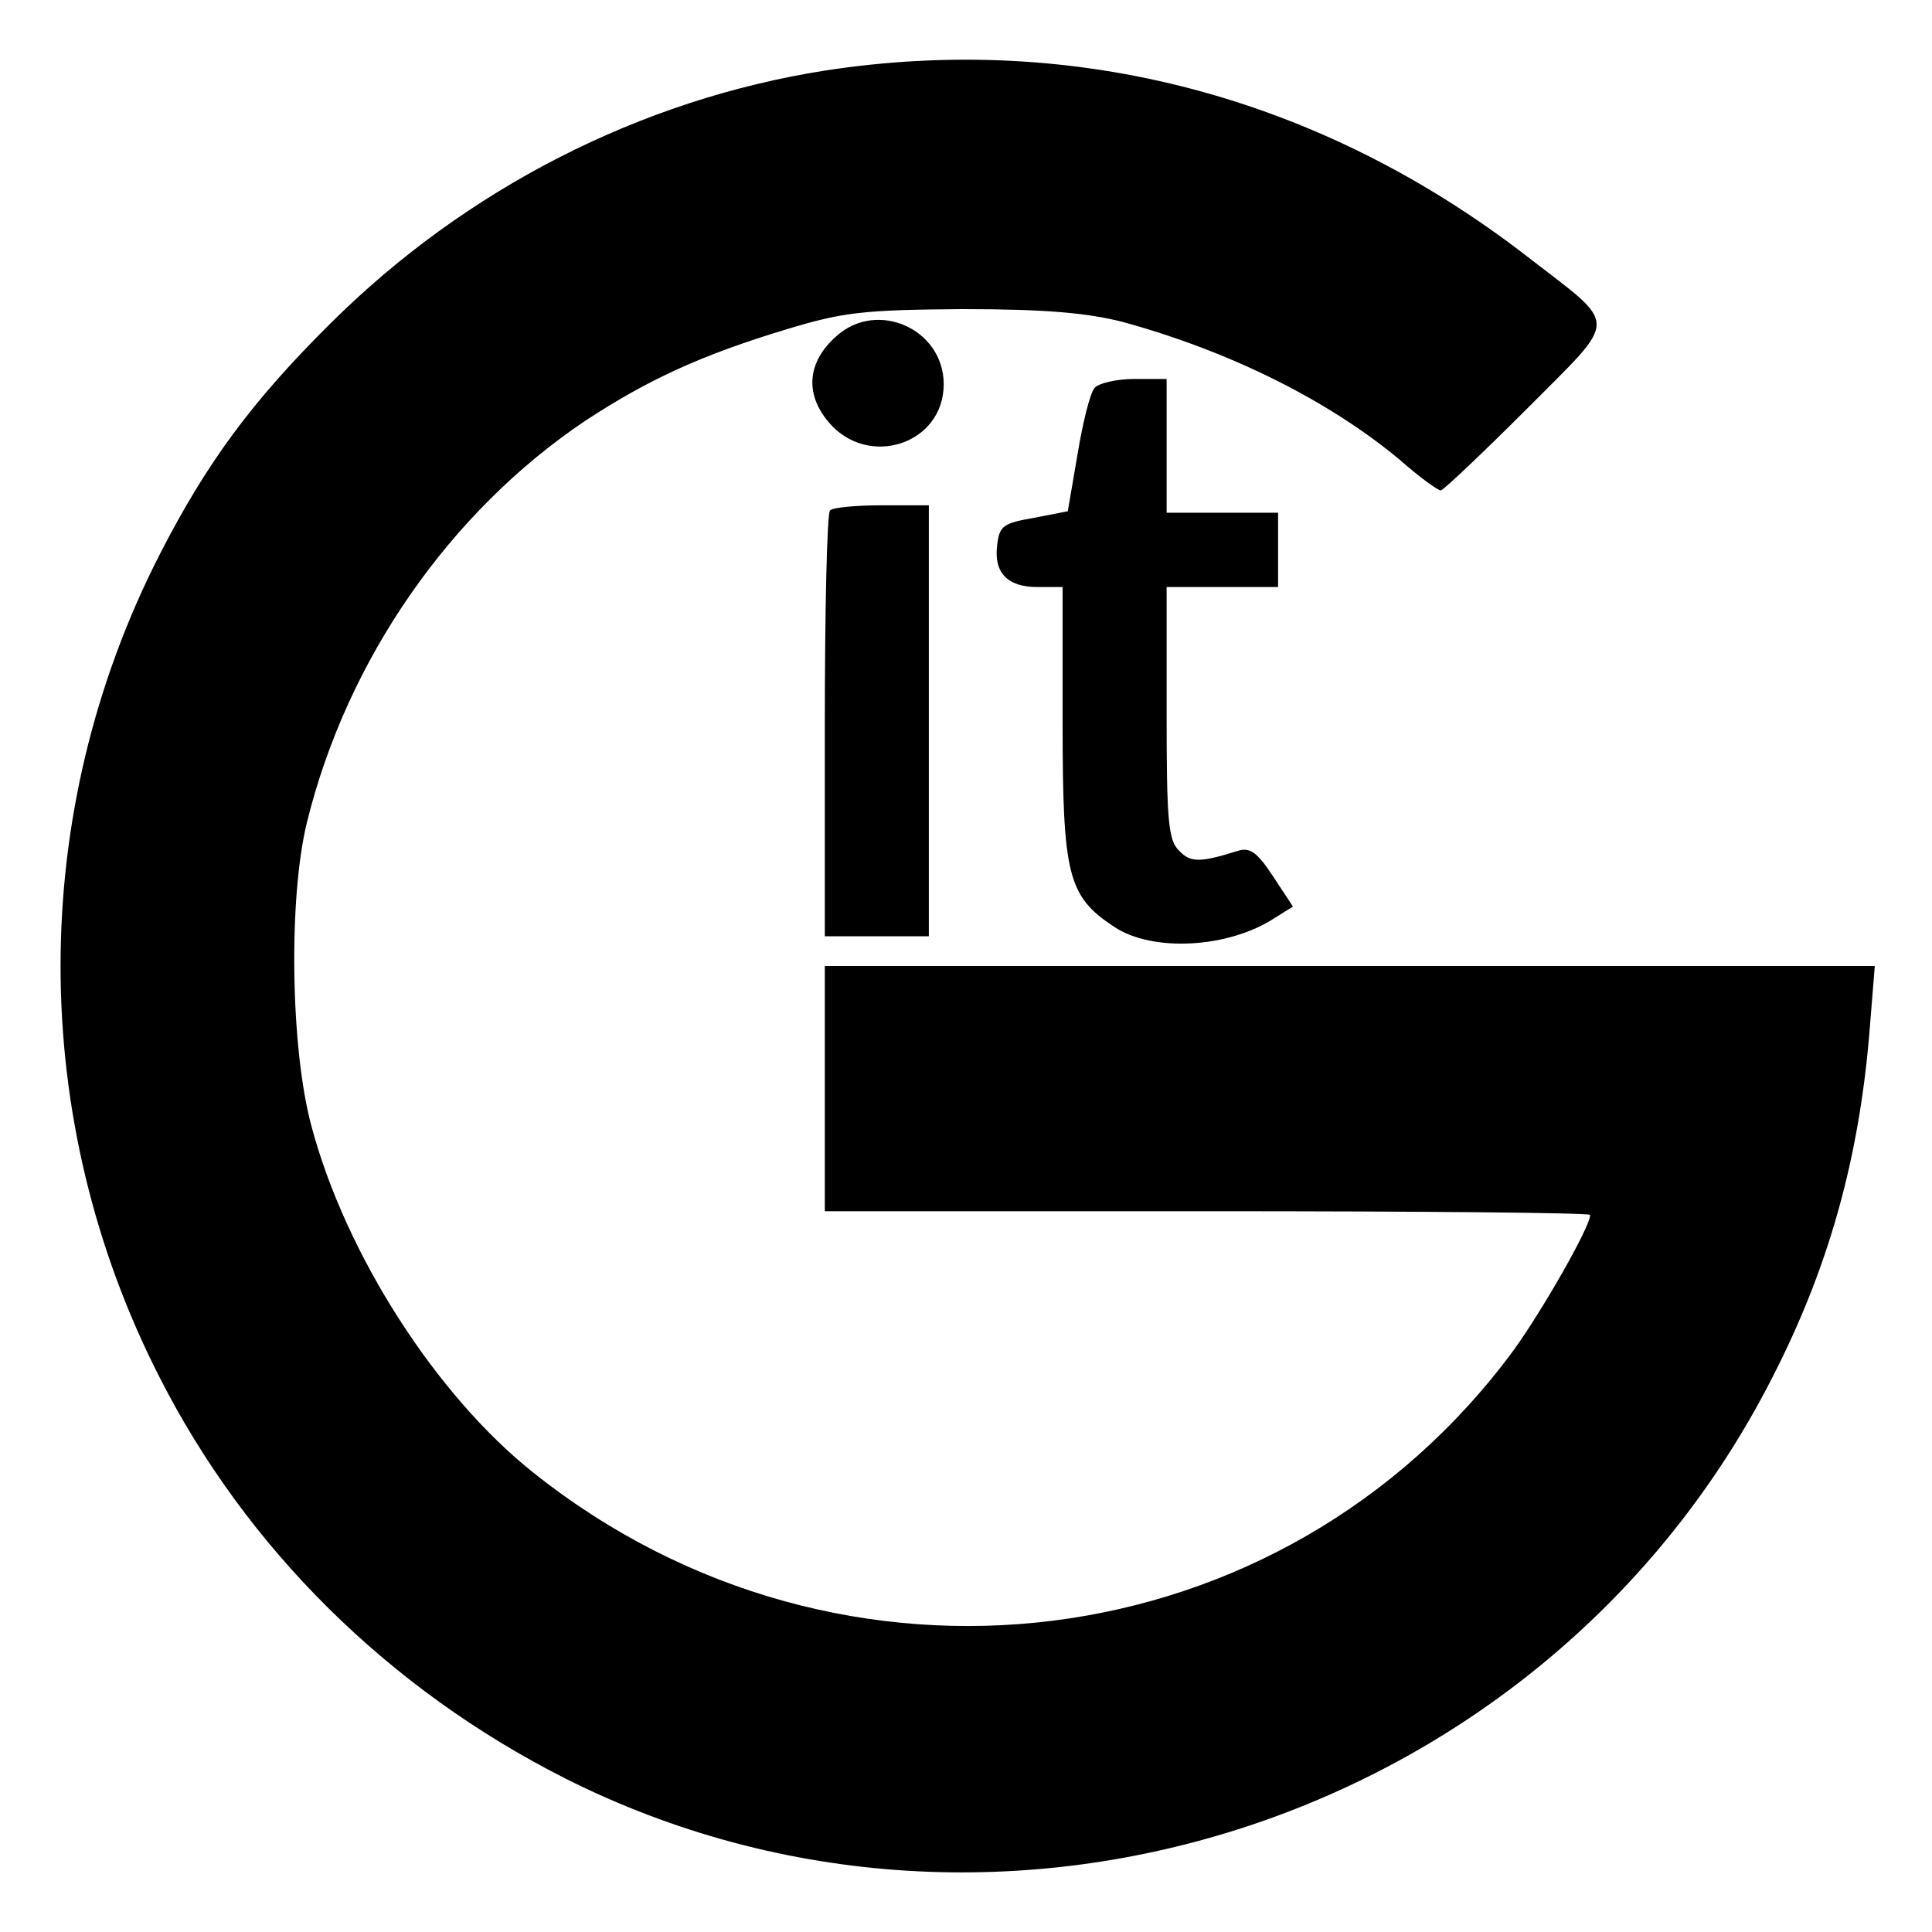
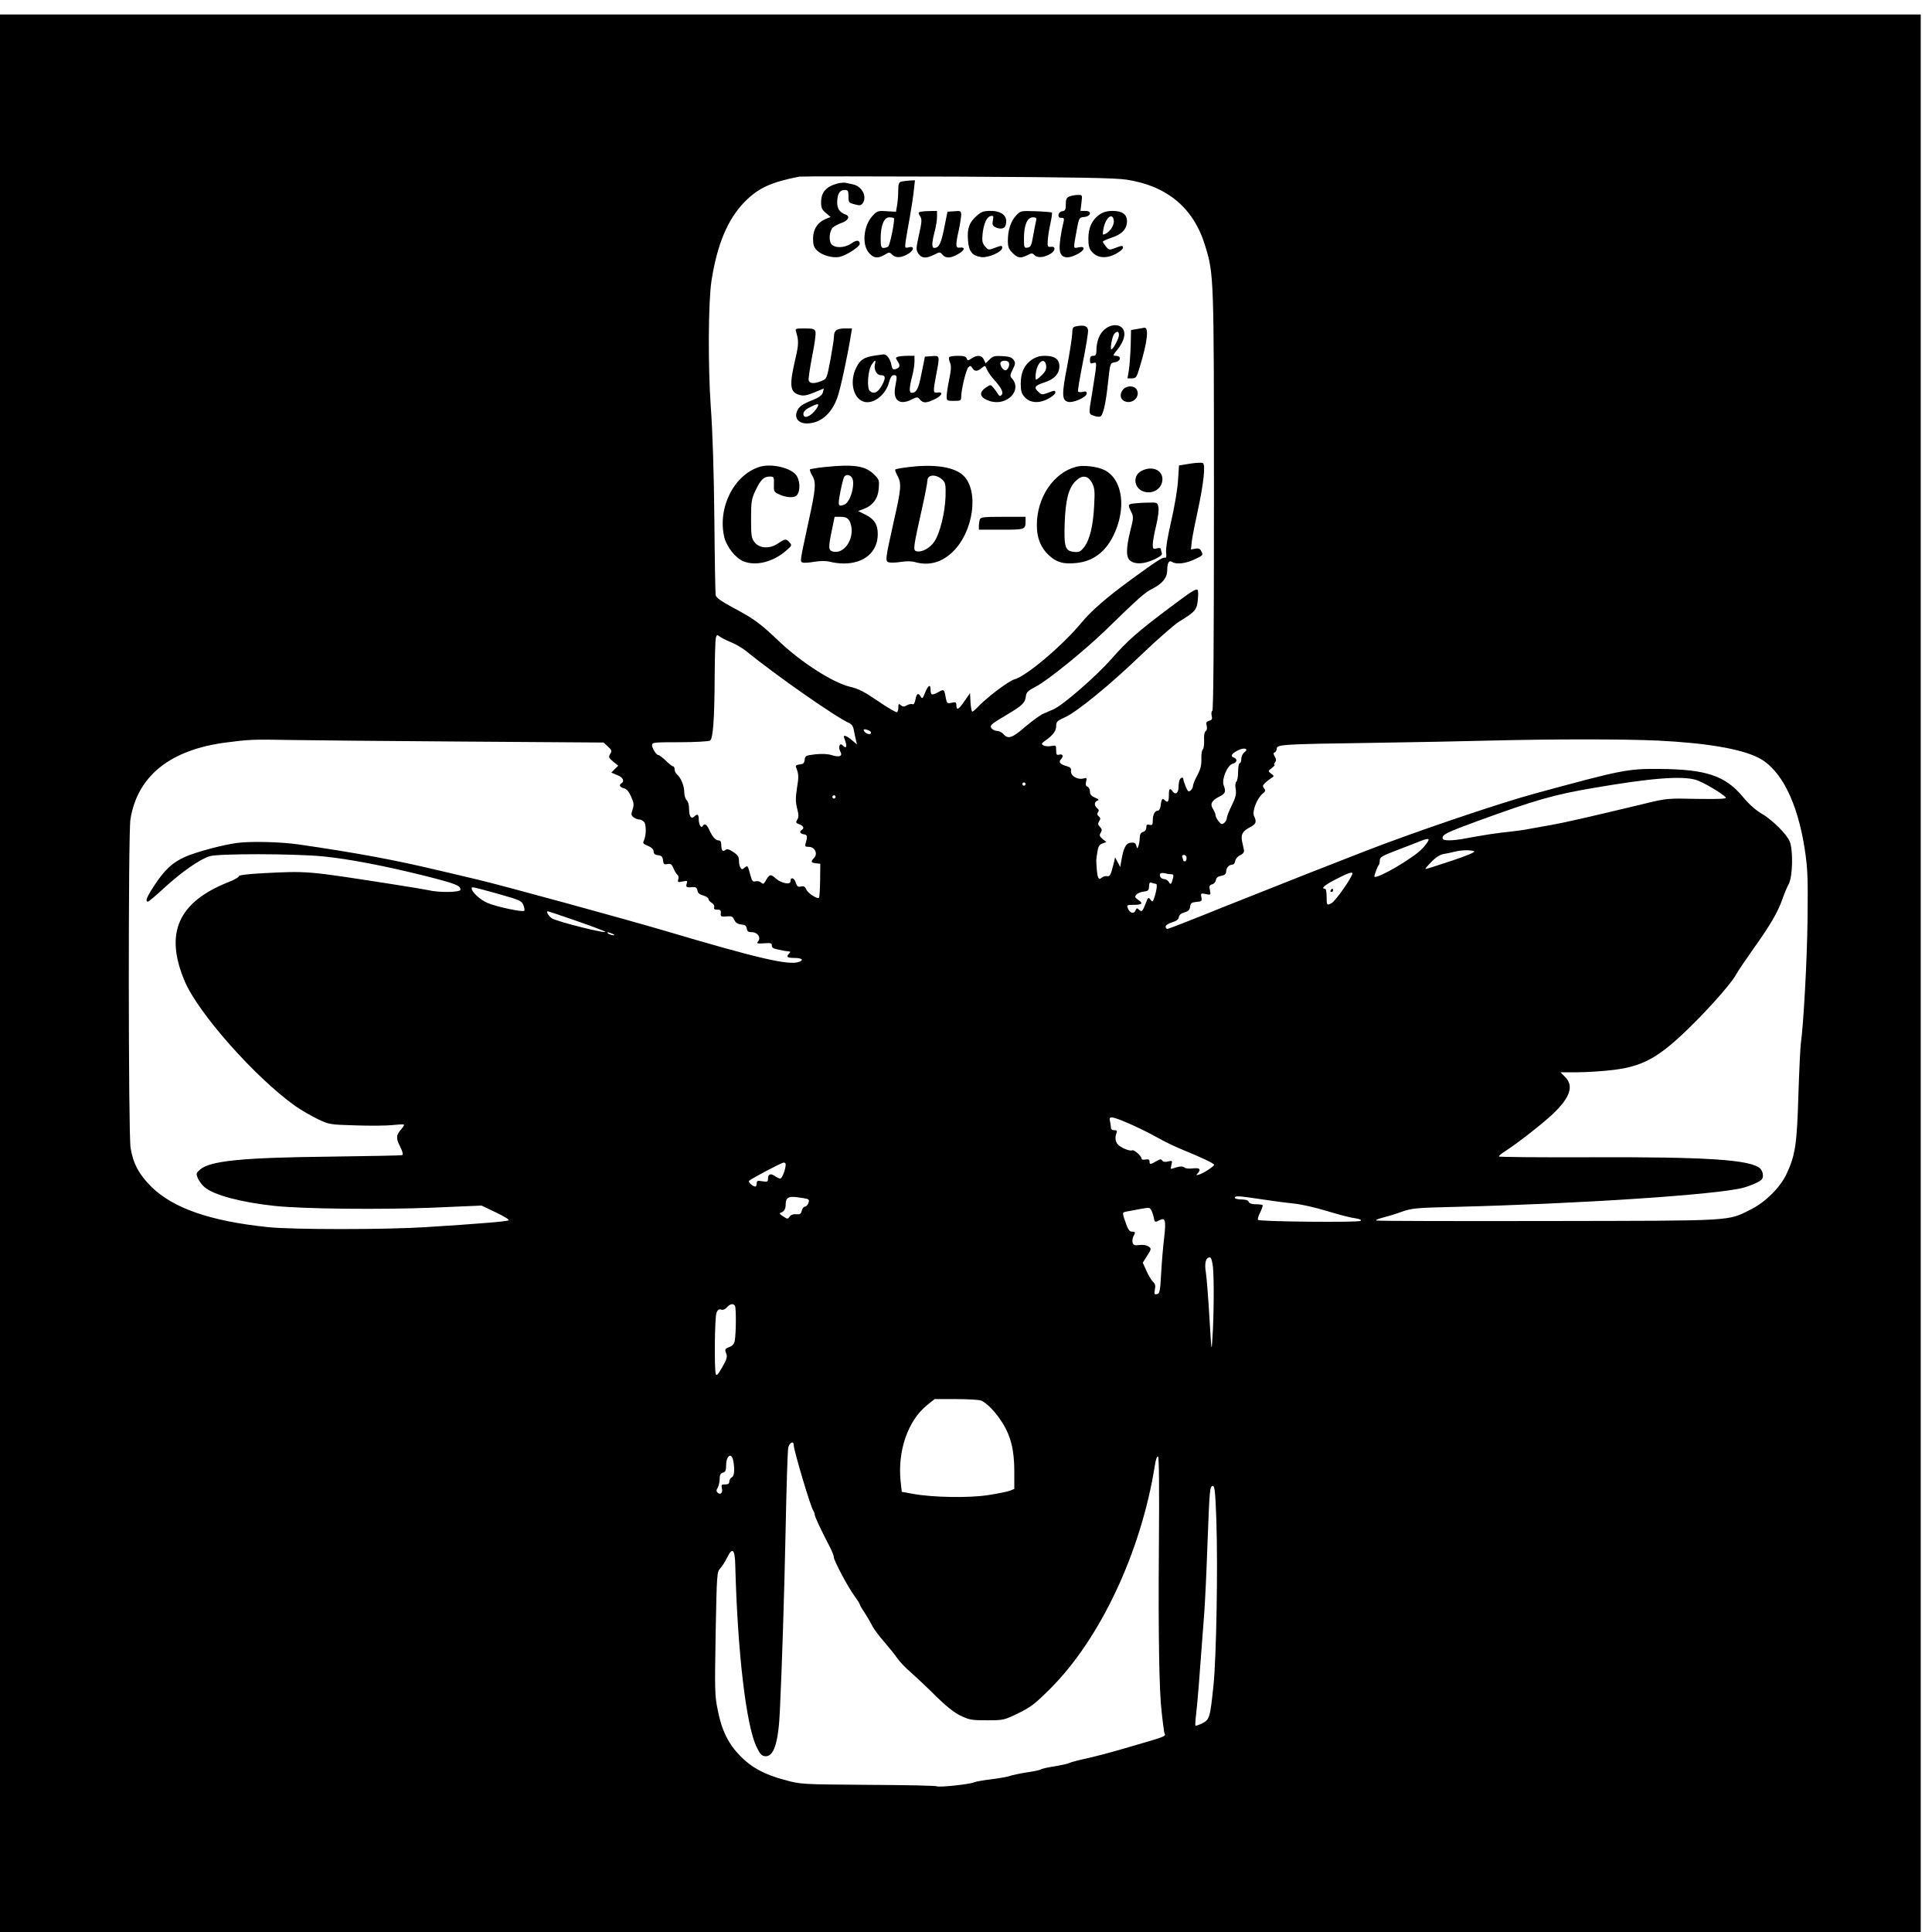
- <svg xmlns="http://www.w3.org/2000/svg" version="1" width="346.667" height="346.667" viewBox="0 0 260 260">
-   <path d="M111 9.5c-24.8 3.9-48.3 15.9-66.5 34-10.6 10.5-16.7 18.8-23 31.1-17.8 34.8-17.8 76 0 110.8 11.7 23 30.8 41.9 54.5 53.9 58.9 29.7 132.3 5.4 162.5-53.9 7.6-14.8 11.7-29.5 13.1-46.7l.7-8.7H111v33h51.5c28.3 0 51.5.2 51.5.5 0 1.6-6.4 12.8-10.3 18.2-31 42.1-90.5 49.5-131.9 16.5-13.1-10.4-25.3-29.4-29.9-46.7-2.8-10.4-3.1-30.6-.6-40.8 5.4-22 19.3-41.9 37.5-54.1 8.4-5.5 15.5-8.8 27.1-12.3 7.6-2.3 10.3-2.6 23.6-2.7 11.2 0 16.7.5 21.5 1.7 14.3 3.9 27.7 10.5 37.4 18.6 2.6 2.3 5.1 4.1 5.5 4.1.3 0 5.5-4.9 11.5-10.9 12.6-12.7 12.6-10.9.1-20.6C177.7 13 144.7 4.3 111 9.5z" />
-   <path d="M112.6 45.2c-4 3.5-4.3 7.8-1.1 11.6 5.3 6.3 15.5 3 15.5-5.1 0-7.4-8.9-11.4-14.4-6.5zM147.3 52.2c-.6.7-1.6 4.7-2.3 9l-1.3 7.6-4.6.9c-4.1.7-4.6 1.1-4.9 3.6-.5 3.8 1.4 5.7 5.4 5.7h3.4v18.2c0 20.6.7 23.4 6.9 27.5 5.2 3.5 15.5 2.9 21.7-1.2l2.4-1.5-2.7-4.1c-2.1-3.2-3.1-3.9-4.7-3.4-5.1 1.6-6.4 1.6-7.9 0-1.5-1.4-1.7-4.1-1.7-18.6V79h15V69h-15V51h-4.4c-2.4 0-4.8.6-5.3 1.2zM111.7 68.7c-.4.3-.7 13.4-.7 29V126h14V68h-6.3c-3.5 0-6.7.3-7 .7z" />
+ <svg xmlns="http://www.w3.org/2000/svg" version="1" width="1600" height="1600" viewBox="0 0 1200 1200">
+   <path d="M0 604.5V1200h1193V9H0v595.5zm699.8-492.9c25.2 3.9 41.6 17.6 48.7 40.9 5.5 17.9 5.5 18.4 5.5 158.8 0 85.6-.3 129.8-1 130.2-.6.3-.7 1.7-.4 3.1.5 2 .2 2.6-1.6 3.1-1.7.5-2 1.1-1.5 3.1.4 1.5.1 2.8-.6 3.3-.8.5-1.2 2.6-1 5.7.1 2.8-.3 5.3-.8 5.7-.6.3-1 2.9-.9 5.8.1 3.9-.5 6.5-2.5 10.2-1.5 2.7-2.7 5.7-2.7 6.6 0 .9-.7 2.2-1.5 2.9-1.3 1-1.7.7-3-2.3-.8-2-1.5-4.1-1.5-4.7 0-1.6-1.7-1.2-2.4.6-.3.9-.6 2.9-.6 4.4 0 3.5-1.9 4.9-3.5 2.7-1.9-2.6-2.5-2-2.5 2.3 0 4.1-.7 4.9-2.8 2.8-1.3-1.3-1.9-.2-2.4 4.2-.2 1.4-.9 2.5-1.6 2.5-1.9 0-3.2 2.5-3.2 6.2 0 2.6-.3 3-2 2.6-1.6-.4-2 0-2 1.7 0 1.3-.8 2.4-2 2.7-1.4.4-2 1.4-2.1 3.7 0 1.7-.4 4-.8 5-.7 1.9-.8 1.9-1.3-.1-.5-1.7-1.2-2.1-3.4-1.9-3.1.3-4.6 3.2-5.9 11.1l-.7 4-1.6-3-1.6-3-.8 3.5c-1.9 7.7-2.4 8.5-4.2 8.2-.9-.2-2.4.2-3.2.9-2.4 2-3 .1-3.5-10.6 0-.6.3-2.9.7-5.3.5-3.4 1.2-4.6 3.1-5.3l2.5-.9-2.4-1.9c-1.9-1.7-2.1-2.3-1.1-3.9.9-1.6.8-2.2-.5-3.6-1.3-1.3-1.4-2-.5-3.5 1-1.5.9-2.2-.3-3.1-1-.9-1.1-1.6-.4-2.5.7-.9.6-1.6-.5-2.5-2-1.6-1.9-3.9.1-4.7 1.2-.4.9-.9-1.5-1.9-2.3-1-3.1-2-3.1-3.7 0-1.4-.7-2.7-1.5-3.1-1.1-.4-1.4-1.3-.9-3.1.6-2.4.4-2.5-2-1.9-3.5.8-7.8-1.9-7.4-4.8.2-1.7-.4-2.3-2.9-3-3.7-1-5-2.5-3.4-4.1 1.8-1.8 1.3-3.6-.9-3-1.7.5-2 0-2-2.7 0-3.1-.1-3.2-3.2-2.6-1.8.3-4 .1-4.8-.5-1.3-.8-1.1-1.2 1-2.7 4.9-3.4 7-6.1 7-9.2 0-2.7.6-3.3 5.3-5.4 7.5-3.3 28.4-20.4 48.1-39.4 9.3-8.9 19.6-17.9 22.8-20 10.4-6.4 11.1-7.3 11.8-13.6.3-3.2.3-5.9-.2-6.2-1.2-.8-3.9 1-17.1 10.9-19.9 14.9-26.4 20.6-36.4 32-9.6 10.9-30.1 28.7-36 31.3-1.8.8-4.8 2-6.5 2.8-1.8.8-6.7 4.4-11 8-8 7-10.7 7.9-13.5 4.6-1-1.1-2.7-2-3.9-2-1.2 0-2.7-.7-3.4-1.5-1.6-1.9-.7-2.6 10.1-9 8.9-5.3 10.6-7 11.1-11 .2-2.5 1.3-3.5 6.3-6.1 7.5-4 29.5-21.8 42.9-34.7 21.7-21.1 24.7-23.7 29.5-26.1 6.2-3.2 9.1-6.8 9.1-11.5 0-4.6 1.1-6.3 3-5.1 2.6 1.7 8.3 1.1 13.8-1.5 5.6-2.6 5.7-2.7 4.2-5.4-.7-1.3-1.7-1.7-3.6-1.3l-2.7.5.6-5.4c.4-3 2.1-11.7 3.8-19.4 3.5-16.3 4.8-27.9 3-28.9-.7-.4-4.3-.2-8 .4l-6.8 1.1-.6 9.2c-.3 5.2-2.1 16.1-4.2 25.2-2.3 9.9-3.5 17.4-3.2 19.7.3 2.5.1 3.5-.7 3.2-1.3-.5-5.6 2.3-20.8 13.4-15.9 11.6-25.1 19.7-31.2 27.1C659.9 401 637.5 420 630 422c-3.7 1-18.2 12.1-23.4 17.9-1.1 1.1-2.3 2.1-2.7 2.1-.4 0-.9-2.6-1.1-5.8l-.3-5.7-3.6 5.2c-3.5 5.2-4.9 5.8-4.9 2.1 0-1.6-.5-1.9-2.9-1.3-2.8.6-3 .4-3.7-3.2-.9-5.4-1.1-5.4-4.8-3.3-3.8 2.1-4.6 1.8-4.6-1.7 0-3.6-1.5-2.7-3.4 1.9-1.4 3.7-1.8 4-2.7 2.5-1.5-2.6-2.6-2.1-3.3 1.8-.4 2.1-1.1 3.3-1.7 2.9-.6-.3-2.2-.1-3.5.6-1.9 1.1-2.6 1.1-3.9 0-1.3-1.1-1.5-.9-1.5 1.3 0 1.4-.4 2.8-.8 3.1-.5.3-5.8-2.8-11.8-6.9-8.5-5.8-12.3-7.8-17.3-8.9-10.4-2.4-29.9-14.8-43.5-27.6-12.6-12-16.1-14.6-29.9-21.9-6.8-3.7-9.8-5.9-10.2-7.4-.2-1.2-.6-22.7-.8-47.7-.3-28.9-1.1-54.1-2.2-69-1.8-25.4-1.6-65.2.4-78.5 3.5-22.7 10.1-38.4 20.6-49.1 8.4-8.6 16.5-12.3 34-15.7 1.1-.2 45.2-.2 98 0 76.2.4 97.9.8 105.3 1.9zm-246 287.2c2.8 1.1 6.9 3.5 9 5.1 19.3 15.7 56 41.3 64.6 45.2 1.6.7 2.6 2.2 2.9 4.3.3 1.7.9 4.4 1.3 6.1l.7 2.9-3.2-2.7c-3.4-2.9-5.6-3.5-4.8-1.5 2.1 5.6 1.7 7.4-1.1 4.6-1.7-1.7-2.7 1.5-1.2 4.1 1.5 2.8-.7 3.7-5.5 2.1-2.2-.7-5.9-.9-9.9-.5-6.1.7-6.5.9-6.8 3.4-.2 2-.9 2.7-3.1 2.9-2.2.3-2.7.7-2.2 2 1.6 3.9 1.7 5.7.5 12.8-.9 6-.9 8.5.1 12.5s1.1 5.4.1 7c-1.1 1.7-.9 2.1 1.3 2.9 2.6 1 3.2 2.4 1.5 3.5-1.7 1.1-1.1 2.3 1.3 2.7 2.2.3 2.4 1.3 1.1 5.5-.5 2-.3 2.3 2 2.3 3.7 0 5.7 4.2 3.3 6.8-2.3 2.5-2.1 3 1.1 3.4l2.7.3-.1 10.3c-.1 5.6-.4 10.5-.7 10.8-1 1-6.8-2.7-7.9-5.1-.8-1.9-1.6-2.3-3.3-1.9-1.8.5-2.5 0-3.3-2.6-1.1-3-3.2-3.4-3.2-.6 0 2.4-5.8 1.2-9.2-1.8-3.4-3-3.8-2.8-6.8 2.4-.7 1.1-1.1 1.2-2.4.1-.8-.7-2.4-1-3.4-.7-1.6.5-2.1-.1-3.2-4.1-1.6-5.9-1.6-5.9-3.6-4.3-1.3 1.2-1.7 1.1-2.5-.1-.5-.8-.9-2.5-.9-3.9 0-3.1-.7-4-4.3-6.3-2.1-1.3-3.2-1.5-4.1-.8-1.7 1.4-2.6.4-2.6-3.1 0-1.9-.5-2.8-1.6-2.8-2 0-3.9-2.2-6-6.8-1.5-3.3-2.8-4-4-2.1-.9 1.6-2.4-1-2.4-4.4 0-2.9-.9-3.4-2.7-1.6-1.9 1.9-3.3 0-3.3-4.5 0-2.7-.6-4.8-1.5-5.6-.8-.7-1.5-2.9-1.5-5 0-3.9-2.1-9-4.5-11-.8-.7-1.5-2.1-1.5-3.1 0-1.1-.4-1.9-.9-1.9s-2.6-1.6-4.5-3.5c-2-1.9-4.1-3.5-4.6-3.5-1.3 0-4-4.1-4-6.2 0-1.7 1.4-1.8 17.3-1.8 9.4 0 17.9-.5 18.7-1 1.9-1.2 2.8-13.2 2.9-41 .1-11.3.4-21.5.7-22.8.6-2 .9-2.1 2.3-.9.9.7 4 2.3 6.9 3.5zm85.6 54.8c.9.3 1.6 1 1.6 1.5 0 1.4-2.6 1-4-.6-1.3-1.6-.3-2 2.4-.9zm-252.2 7l87.7.6 2.7 2.5c2.4 2.2 2.6 2.8 1.4 4.6-1.1 1.9-1 2.4 1.8 4.7l3.2 2.6-2.2 2.1-2.1 2.2 3.7 1.5c3.5 1.4 4.7 3.8 2.6 5.1-1.7 1.1-1.1 2.4 1.5 3.1 1.7.4 3.1 2 4.5 5.2 1.7 3.9 1.9 5.1.9 8-1 3.1-.9 3.7.7 4.9 1 .7 2.5 1.3 3.5 1.3.9 0 2.2.7 3 1.6 1.4 1.7 1.3 8.7-.2 11.5-.8 1.6-.4 2.1 2.6 3.3 2.3 1 3.5 2.2 3.5 3.5 0 1.4.8 2.1 2.8 2.3 2.1.2 2.8.9 3 3.2.3 2.4.7 2.7 2.8 2.3 2-.4 2.7.1 3.8 2.8.8 1.8 1.8 3.5 2.4 3.9.6.3.8 1.6.5 2.7-.5 1.9-.3 2.1 2.7 1.4 2.9-.6 3.1-.5 2.5 1.4-.7 2.2-.1 2.5 4.2 2.1 1.5-.1 2.2.5 2.5 2.1.2 1.6 1.3 2.5 3.6 3.1 1.7.5 3.2 1.4 3.2 2.1 0 .7.9 1.8 2.1 2.5 1.2.8 1.8 1.9 1.5 2.8-.4 1 .2 1.4 1.9 1.4 2 0 2.4.5 2.2 2.2-.2 2.1.2 2.3 3.5 2 3.2-.3 3.9 0 4.9 2.2.8 1.7 2.1 2.6 4.3 2.8 2.3.2 3.2.8 3.4 2.5.3 1.8 1 2.3 3.2 2.3 3.6 0 5.8 3.3 3.9 5.7-1.2 1.3-.7 1.5 3.6 1.2 4.2-.3 5-.1 4.9 1.3-.1 1.3.9 2 3.5 2.5 2 .4 3.9.8 4.4.9.4.1 1.5.2 2.4.3 1.3.1 1.4.4.5 1.3-2.1 2.1-1.3 2.8 3.3 2.8 4.5 0 6 1.2 2.9 2.4-6.3 2.4-24.8-1.9-83.9-19.4-24.4-7.2-101-28.2-116-31.7-8.2-2-19.5-4.6-25-5.9-25.9-6.2-50.7-10.8-86-15.9-11-1.6-30-2.1-38.5-.9-8.9 1.2-25.6 5.7-32 8.6-7.9 3.5-12.7 8-19.1 17.7-4.7 7.1-5.9 10.1-4 10.1.5 0 5.1-3.9 10.2-8.6 10.7-9.8 22.1-17.8 28.2-19.6 5.5-1.7 52.4-1.6 70.2.1 16.1 1.6 38.1 5.8 63.4 12.1 19.3 4.9 22.1 6 22.1 8.6 0 1.7-13 1.9-19.5.4-2.2-.5-13-2.3-24-4-52.1-8.1-51.5-8.1-79.7-6.6-9.4.5-14.7 1.2-14.5 1.9.1.5-2.7 2.2-6.4 3.6-31.3 12.4-39.8 31.7-27.2 61.5 8.4 19.9 43.8 59.8 68.6 77.5 3.4 2.4 9.6 6 13.7 8 7.5 3.6 7.5 3.6 24 4.1 9.1.3 19.4.2 22.9-.2 3.6-.4 6.7-.5 7-.3.2.3-.5 1.5-1.6 2.8-3.3 3.7-3.5 5.6-.8 10.8 1.7 3.5 2.1 5.1 1.2 5.4-.6.2-20.8.6-44.7.9-54.8.6-74.3 2.6-80.7 8-2.5 2.2-2.6 2.5-1.4 5.5.8 1.7 2.6 4.2 4.2 5.5 5.8 4.9 22.7 9.4 43.4 11.6 17.3 1.9 66.2 2.4 98.3 1.1l30.3-1.3 9 4.3c5.4 2.6 8.5 4.5 7.7 4.9-1.3.7-18.1 2.1-51.3 4.2-24.9 1.6-82.6 1.6-98 0-35.7-3.7-59-11.7-72.6-25.2-7.5-7.4-11.3-14.5-12.8-24.1-1.4-8.6-1.5-194.9-.1-203.9 4.3-27.1 24.8-43.5 60-47.9 13.9-1.8 16.6-1.9 38-1.5 11.3.2 60 .7 108.2 1zm742.7-.6c30.1 1.5 51.3 5.1 62.2 10.6 14 7 24.4 27.5 28.9 57.1 1.8 12.2 2 17.3 1.7 43.3-.3 25.7-2.5 65.4-4.2 77.5-.3 2.2-1 16.6-1.5 32-.9 30.5-1.9 37.1-7.5 49-3.9 8.1-13.1 17.3-22 21.7-14.8 7.4-8.9 7-126 7.2-57.7.1-105.7 0-106.5-.3-.8-.3.8-1 3.5-1.7 2.8-.7 8.2-2.3 12-3.7 6.6-2.3 8.7-2.5 33.5-3.1 76.7-1.9 161.7-7.5 178.5-11.8 2.1-.5 5.9-1.9 8.2-3 3.5-1.7 4.3-2.5 4.3-4.8 0-1.5-.8-3.4-1.8-4.3-6-5.4-33.3-7.2-105.9-6.9-31 .1-56.3-.1-56.3-.5 0-.5 1.7-1.9 3.8-3.2 8-5.2 23-16.9 29.5-23 11-10.4 13.4-17.6 7.8-23.2l-2.9-2.9h10.7c5.9 0 16.1-.7 22.6-1.5 19.7-2.5 29.6-8.6 52.7-32.1 11-11.3 21.1-23.1 23.3-27.4.8-1.6 5.6-8.6 10.5-15.6 10.5-14.7 15.3-22.9 18.1-31 1.1-3.2 2.9-7.5 4-9.5 2.4-4.8 2.7-21 .5-26.3-2-4.7-11.2-13.8-17.7-17.4-3.4-2-7.6-5.7-11.4-10.3-11-13.2-22.9-17.1-52-17.3-19.7-.1-22.5.4-77.2 15.3-22.5 6.1-75.4 24.1-105 35.6-9.2 3.6-25.6 10-36.3 14.2-10.7 4.2-34.4 13.6-52.7 20.9-18.2 7.4-33.7 13.4-34.2 13.4-.6 0-1.1-.7-1.1-1.5s1.7-1.9 3.9-2.6c2.8-.8 4.1-1.8 4.3-3.3.2-1.3 1.4-2.3 3.5-2.9 2.4-.7 3.3-1.6 3.5-3.6.3-2.2.9-2.6 3.9-2.9 3.3-.3 3.6-.5 3.1-2.9-.5-2.5-.3-2.6 2.7-2 3.2.7 3.2.6 2.6-2.4-.6-2.5-.3-3.1 1.3-3.6 1.2-.3 2.2-1.5 2.4-2.6.2-1.5 1.2-2.3 3.3-2.7 2.3-.4 3-1.1 3.1-2.9.1-2.3 1.9-4.1 4.1-4.1.6 0 1.3-1 1.5-2.2.2-1.3 1.5-2.9 3.1-3.6 2-1 2.6-1.9 2.3-3.5-.3-1.2-.7-3.5-1.1-5-.9-4.3.3-6.5 4.6-8.7 4.1-2.1 4.6-3.4 2.8-7.2-1.3-2.9 1.9-11 5.3-13.8 1.9-1.5 2-2 1-3.3-1.1-1.3-1-1.9.6-3.4 1-1 2.7-2.3 3.8-3 1.9-1.2 1.9-1.3-.1-2.8-2-1.6-2-1.6.5-3.5 1.4-1.1 2.1-2 1.6-2s-.3-.6.3-1.4c.9-1.1.9-1.9-.1-3.7-1-1.7-1-2.3 0-2.6.6-.3 1.2-1.3 1.2-2.3 0-2.6 3.8-2.8 59.5-3.6 25.9-.4 58.5-1 72.5-1.4 40.8-1 82.9-1 104.9 0zm-257.1 7.4c-1 .7-1.8 2.5-1.8 4 0 1.4-.4 2.6-1 2.6-.5 0-1 2.4-1 5.4 0 3-.5 5.8-1.1 6.1-.6.4-.8 2.2-.4 4.5.5 3.1.1 5.1-2.4 10.2-1.7 3.4-3.1 7-3.1 7.9 0 .9-.7 2.3-1.6 3-1.4 1.1-1.9 1-3.5-1-1.1-1.3-1.9-3-1.9-3.7 0-.8-.7-2.5-1.5-3.8-2.1-3.1-1-5.3 3.6-7.7 4.1-2 4.5-3.1 2.9-7.3-1.3-3.6 2.4-12.4 5.6-13.2 2.7-.7 3.2-2.9.9-3.8-2.5-.9-1.7-2.4 2.3-4.5 4.1-2.1 7.2-1.1 4 1.3zm280.6 17c4.5 1.4 16.4 8.4 18.5 10.9.7.9-3.6 1.1-17.7.9-18.5-.4-18.9-.4-33.2 3.1-33.3 8-49 11.6-57.5 13.1-4.9.9-11.2 2-14 2.5-2.7.6-7.7 1.2-11 1.6-7.5.7-17.8 2.3-27.4 4.1-9.5 1.8-15.1 1.8-15.1 0 0-2.4 2.4-3.5 22.2-10.8 35.7-13 47.3-16.3 71.6-20.4 36.1-6.2 54.8-7.6 63.6-5zM637 487c0 .5-.4 1-1 1-.5 0-1-.5-1-1 0-.6.5-1 1-1 .6 0 1 .4 1 1zm-118 8c0 .5-.4 1-1 1-.5 0-1-.5-1-1 0-.6.5-1 1-1 .6 0 1 .4 1 1zm367.2 28.7c-2.9 4.1-5.9 6.5-13.7 11.6-7.4 4.7-13.6 8-17.1 9.1-2.1.6-2.1.5-1-2.8.7-2 1.5-3.9 1.9-4.2.4-.4.7-1.7.7-3 0-1.9 1.4-2.8 9.8-6 5.3-2 11.7-4.5 14.2-5.5 6.5-2.6 7.5-2.4 5.2.8zm29.4 5c1.1.4-3.6 2.5-14.1 6-8.7 2.9-15.9 5.2-16.1 5-.2-.2 1.5-2.2 3.8-4.5 2.7-2.8 5.3-4.4 7.7-4.8 2-.3 5-1 6.6-1.4 3.8-1 9.8-1.2 12.1-.3zM737 533c0 1.1-.4 2-1 2-.5 0-1-.2-1-.4s-.3-1.1-.6-2c-.4-1.1-.1-1.6 1-1.6.9 0 1.6.8 1.6 2zm-9.6 10c1.5 0 1.7.5 1.1 2.7-.9 3.7-1.5 4.1-2.6 2-.6-.9-1.8-1.7-2.8-1.7-2 0-3.5-2.3-2.3-3.5.4-.3 1.6-.4 2.7-.1 1.1.3 2.8.6 3.9.6zm112.6-.5c0 2.2-10.5 17.2-13 18.5-2.9 1.5-3 1.3-3-4 0-2.8-.4-5-1-5-2.9 0-.1-2.4 6.8-5.9 7.1-3.7 10.2-4.8 10.2-3.6zM718.1 549c.9 0 .2 4.8-1.3 9-.9 2.3-1 2.4-2.3.7-1.2-1.6-1.5-1.4-3 2.7-1.9 4.9-2.4 5.3-4.3 3.4-.9-.9-1.3-.7-1.8.5-.8 2.3-3.1 2.1-4.4-.2-1.5-3-1.4-3.1 3.5-3.1 5 0 5.7-1 2.3-3.2-1.9-1.3-2.1-1.8-1-3.1.8-.9 2.8-1.7 4.5-1.9 2.4-.2 3.2-.8 3.3-2.3.2-3.4.4-3.7 2-3.1.9.3 2 .6 2.5.6zm-409 6.1c13.7 3.9 14.8 4.3 16 7.1.6 1.6.9 3.2.5 3.5-1 1-17.3-2.5-22.9-4.9-4.4-1.9-9.7-6.7-9.7-8.9 0-1.3-.3-1.3 16.1 3.2zm49 16.9c9.5 3.3 17.5 6.3 17.8 6.7 1.6 1.6-28.6-5.9-32.9-8.2-2.1-1.2-4.1-4.5-2.7-4.5.3 0 8.3 2.7 17.8 6zm22.4 8c1.3.6 1.5.9.5.9-.8 0-2.2-.4-3-.9-1.8-1.2-.2-1.2 2.5 0zm320.4 117.7c4.7 2 12.5 5.8 17.3 8.5 4.7 2.7 12.4 6.4 17 8.2 11.4 4.7 18.9 8.2 18.9 9.1 0 .9-6.5 5.2-9.2 6-2 .6-2.2.5-1.1-.6 2.4-2.6 1.4-3.7-2.8-3.2-2.3.3-4.6.1-5.3-.5-.9-.8-2.4-.9-4.8-.2-1.8.6-3.5 1-3.7 1-.1 0 .1-1.2.4-2.6.7-2.5.5-2.6-2.1-2-1.9.5-3.1.3-3.6-.6-.7-1-1.4-.9-3.8.5-3.6 2.1-4.1 2.1-4.1.1 0-1.2-.7-1.5-2.5-1.2-1.4.3-2.5.1-2.5-.6 0-1.7-4.8-5.8-5.9-5.1-1.3.7-7.2-1.7-8.9-3.8-1.5-1.8-1.8-4.4-.7-7 .5-1.3.2-1.7-1.4-1.7-1.3 0-2.1-.6-2.1-1.8 0-.9-.3-2.7-.6-4-.9-3.2 1.3-2.9 11.5 1.5zM488 723.2c0 3-2.2 8.8-3.3 8.8-.7 0-2.3-.7-3.5-1.6-2.6-1.8-4.2-1.1-4.2 1.8 0 1.8-.4 2-3.5 1.5-3-.5-3.5-.3-3.5 1.4 0 1-.4 1.9-.8 1.9-1.6 0-4.7-2.8-3.9-3.6 1.3-1.3 20.1-11.3 21.5-11.3.6-.1 1.2.5 1.2 1.1zm13.2 21.4c1.3.4 1.5 1 .9 2.7-.5 1.2-1.4 2.2-2.2 2.2-.7 0-1.6 1.1-1.9 2.5-.5 2-1.2 2.4-3.4 2.2-1.8-.2-3.3.3-4.1 1.4-1.2 1.7-1.4 1.7-4.1-.1-2.1-1.3-2.5-2-1.4-2.3 2.1-.7 3-2.3 3-5.3 0-3.9 1.8-5 7-4.3 2.5.3 5.3.8 6.2 1zm282.4.3c7.1 1.1 16.3 2.3 20.4 2.7 4.1.4 13.1 2.4 19.9 4.5 6.9 2.1 14.7 4.2 17.4 4.5 3.2.5 4.5 1 3.8 1.7-1.1 1.1-62.6.5-63.7-.6-.4-.3.2-2.4 1.3-4.6 1.1-2.2 1.8-4.3 1.5-4.6-.3-.3-2.2-.5-4.3-.5-2.3 0-3.9-.5-4.3-1.5-.3-1-1.9-1.5-4.6-1.5-2.2 0-4-.5-4-1 0-1.4 1.9-1.3 16.6.9zm-68.8 6.3c.5.7 1.3 2.8 1.7 4.5.7 3.7.8 3.7 3.7 2.2 3.6-1.9 4.1.1 2.9 10.8-.7 5.4-1.5 15.4-1.9 22.3-.6 11.2-.9 12.5-2.6 12.8-1.6.4-1.8 0-1.3-2.8.5-2.4.2-3.6-1.1-4.8-1-1-2.9-4-4.1-6.8l-2.3-5.1 2.7-4.3c2.7-4.2 2.7-4.4.9-5.8-1.2-.8-3.3-1.2-5.6-.9-3 .4-3.8.1-4.3-1.4-.3-1-.1-2.7.4-3.8 1.5-2.7 1.4-3.1-.8-3.1-1.8 0-2.6-1.4-5-8.7-.9-3-.8-3.3 1.2-3.7 15.4-2.9 14.3-2.8 15.5-1.4zm38.6 35.9c.7 7.4.6 29.5-.3 43.4-.6 9.8-.6 9.7-1.9-12.1-.7-12.1-1.7-24.7-2.2-27.9-1-6-.1-9.5 2.4-9.5.9 0 1.5 2 2 6.1zm-296.9 24c.8 1.2.7 17-.1 21.5-.4 2.2-1.4 3.3-3.5 4.1-2.6 1-2.8 1.4-1.9 3.8.9 2.3.5 3.6-2.4 8.7-2.5 4.4-3.5 5.5-4 4.3-1-2.7-.7-35.1.4-38 .7-1.9 1.5-2.5 2.8-2.1 1.2.4 2.6-.1 3.7-1.4 2-2.2 4-2.6 5-.9zm152.8 58.8c3.4 1.3 9 7 13.1 13.5 5.4 8.4 7.6 17.3 7.6 30.3v11.1l-2.7 1.1c-1.6.6-7.5 1.8-13.3 2.7-12 1.9-34.6 1.5-46.7-.7l-7.2-1.3-.7-6.4c-2-19.2 4.6-38 16.6-47.6l4.5-3.6h13.2c7.2 0 14.3.4 15.6.9zM493 897.6c0 3.2 10.7 39.1 12.2 40.8.4.6.8 1.6.8 2.2 0 1.3 3.6 9 9 19.4 1.6 3 2.9 6.2 2.9 7.2.1 2.2 8.6 18.3 12.7 23.9 1.9 2.6 3.4 5 3.4 5.4 0 .3 1.2 2.5 2.8 4.8 1.5 2.3 3.6 5.9 4.7 8 1 2.2 4.5 6.9 7.7 10.5 3.2 3.7 6.9 8.3 8.2 10.3 1.4 2 5.3 6.1 8.7 9 3.4 3 10.3 9.5 15.3 14.5 6.2 6.1 11.1 10 15.1 12 5.5 2.6 6.9 2.9 16.5 2.9 10.4 0 10.6-.1 19.5-4.4 7.8-3.8 10.4-5.8 20.1-15.5 30.9-31 56.1-84.7 64.6-137.8.6-4.1 1.4-6.5 2.1-6.1.6.4.8 19.4.5 57.2-.4 53.5.2 89 1.7 101.2.3 3 .8 7.1 1.1 9.2.2 2.1.6 4.3.9 4.8.7 1.1-1.5 2-11.2 4.8-4 1.2-10.3 3-14 4.1-9.9 2.9-18 5-25.3 6.6-3.6.8-7.4 1.8-8.5 2.3-1.1.6-5.4 1.5-9.5 2.2-4.1.6-7.9 1.5-8.5 1.9-.5.4-4.6 1.3-9 1.9-4.4.7-8.9 1.7-10 2.1-1.1.5-6.2 1.4-11.4 2.1-5.2.6-10.2 1.5-11 1.9-2.2 1.2-21.9 3.3-23.2 2.5-.5-.4-19.8-.8-42.7-.9-41.5-.3-41.7-.3-51.6-3-12.6-3.3-20.7-7.7-27.6-14.7-7.5-7.6-11.7-16-14.1-28.3-2-9.5-2-12.3-1.4-48.1.7-36.9.8-38.1 2.8-40.3 1.2-1.3 3.1-4.2 4.2-6.5 3.4-7.1 5-5.6 5.2 4.8 1.4 53.6 6.7 99 13.2 112.5 2.1 4.4 3.1 5.6 5.3 5.8 5.4.6 8.3-8.3 9.2-28.3 1.3-27.7 2.7-70.3 3.6-114.2.5-25.2 1.2-47.3 1.6-49.1.7-3.2 3.4-4.6 3.4-1.6zm-37.6 9.5c1.1 5.5.7 9.9-.9 10.5-.8.4-1.5 1.5-1.5 2.5 0 1.4-.7 1.9-2.6 1.9-2.3 0-2.5.3-2 2.4.7 2.8-1 4.4-2.7 2.7-.9-.9-.8-1.6.1-3.1.6-1.1 1.2-3.5 1.2-5.4 0-2.5.5-3.5 2-3.9 1.6-.4 2-1.4 2-4.4 0-6.1 3.3-8.5 4.4-3.2zm300.1 37.1c1 30 0 85.4-1.8 102.8-2.1 20-2.4 21.1-7 23.4-2.1 1-4 1.7-4.2 1.4-.2-.2 0-3.7.5-7.8.8-6.6 1.9-20.4 5-62.4.5-6.5 1.4-25.9 2-43 1.3-34.1 1.4-35.6 3.4-35.6 1.1 0 1.5 4.3 2.1 21.2z" />
+   <path d="M560.3 112.7c-2 .4-2.3 1.1-2.4 5.6 0 2.9-.3 7-.7 9.2l-.7 4-5.8-.3c-5.3-.4-5.9-.2-8.7 2.8-5.6 6-6.8 17.7-2.4 22.9 2.9 3.5 5.6 3.9 9.9 1.3 2.8-1.7 3-1.7 4.8.1 2.2 2.2 6 1.8 10.2-.9 3.4-2.2 3.4-4.7 0-3.8-2.5.6-2.5.5-2-3.7.4-2.4 1.5-9.2 2.6-15 1-5.8 2.2-13.3 2.5-16.7l.7-6.2-2.9.1c-1.6.1-3.9.4-5.1.6zm-5.1 22.8c.8.8-2.4 17-3.6 17.7-.6.4-1.9.8-2.8.8-1.5 0-1.8-.9-1.8-6 0-7.9 2.1-13 5.3-13 1.3 0 2.6.2 2.9.5zM520.5 113.9c-7.2 1.8-10.5 5.4-10.5 11.7 0 3.4.5 4.7 3 6.7l2.9 2.5-3 1.2c-5.1 2.1-7.9 6.5-7.9 12.1 0 3.9.5 5.5 2.4 7.4 3 3 9.5 4.9 13.9 4.1 4.1-.8 12.7-6.3 12.7-8.1 0-2.5-2-2.6-5.2-.3-4.2 2.9-10.4 3.1-12.5.3-1.7-2.3-1.1-8.1 1-10.2.8-.8 3.2-2 5.3-2.8 4.2-1.4 5.6-4.1 2.7-5.2-3.7-1.3-5.3-3.6-5.3-7.5 0-5.2 1.5-7.8 4.5-7.8 2.2 0 2.5.4 2.5 4 0 3.7.2 4 3.8 4.9 3.1.9 3.9.8 5-.6 3-4.1-.4-10.7-6.1-11.8-1.7-.4-3.9-.8-4.7-1-.8-.1-2.8 0-4.5.4zM664.3 122c-1.9.8-2.3 1.7-2.3 4.9 0 3.3-.3 4-2.2 4.3-2.9.4-3.3 4.4-.5 4.1 1.4-.1 1.7.4 1.4 2-1.8 7.4-2.8 14.7-2.5 17.7.4 5 4.2 6.2 10.3 3.2 5.3-2.5 6.2-5.5 1.5-4.6-3.5.8-3.4 1.3-1.4-9.8 1.6-8.6 1.6-8.7 4.7-9 4.4-.4 5.1-3.8.8-3.8h-3l.6-5c.6-5 .6-5-2.3-4.9-1.6 0-3.9.4-5.1.9zM571.3 131.7c-1 .3-.9 1 .2 2.6 1.2 1.9 1.1 3.4-.7 11.5-1.9 8.6-1.9 9.4-.4 11.7 2 3 4.8 3.2 9.8.7 3.5-1.8 3.7-1.8 5.2 0 2.1 2.4 5 2.3 9.7-.4 4.1-2.3 4.7-4.5 1.1-4-2.7.4-2.8-1.4-.7-10.8.8-3.6 1.4-7.8 1.5-9.3 0-2.7-.2-2.8-4.2-2.5l-4.3.3-2.1 10.4c-2 9.7-3.2 12-6.1 12.1-1.7 0-1.6-3.2.2-10 .8-3 1.5-7.2 1.5-9.3V131l-4.7.1c-2.7 0-5.4.3-6 .6zM606.7 134c-4.7 4.1-6 7.8-5.5 15s2.6 9.9 8.4 10.7c4.4.5 12.9-3.3 12.9-5.8 0-1.6-.6-1.5-5.3.3-3.2 1.2-3.5 1.1-5.4-1.2-1.7-2-1.9-3.4-1.5-7.7.7-6.4 2.6-10.7 5.1-11.1 1.6-.4 1.8 0 1.3 2.7-.5 2.4-.2 3.3 1.3 4.1 2.8 1.5 5.7 1.2 6.4-.6 2.1-5.6-1.5-9.4-9.1-9.4-4.4 0-5.8.5-8.6 3zM631.1 133.9c-3.3 3.5-5.1 9.1-5.1 15.5 0 3.9.5 5.3 2.9 7.7 3.3 3.3 5 3.5 9.2 1.4 2.7-1.4 3.1-1.4 4.6.1 1.9 1.8 6.2 1.3 10-1.1 3-2 3-4.6.1-4.2-2.1.2-2.3-.1-2-4.3.2-2.5.9-7.2 1.7-10.5.7-3.3 1.1-6.2.9-6.5-.3-.2-4.8-.6-10-.8-9.4-.3-9.5-.3-12.3 2.7zm12.4 3.3c-.3 1.3-1.1 5.4-1.8 9.3-1 6-1.5 7-3.5 7.3-2.1.3-2.2 0-2.2-5.8 0-8.1 2-13 5.5-13 2.1 0 2.5.4 2 2.2zM683 133.2c-4.7 3.3-7 8.2-7 15 0 4.5.5 6.3 2.3 8.3 3.3 3.8 8.9 4.3 14.7 1.2 2.5-1.3 4.5-3 4.5-3.8 0-1.6-.6-1.5-5.3.3-3.1 1.2-3.5 1.1-5.3-1.1-1-1.3-1.9-2.6-1.9-3 0-.4 2.5-1.5 5.5-2.5 6.3-2 9.5-5.4 9.5-10.2 0-4.3-3-6.4-9.1-6.4-3.1 0-5.7.7-7.9 2.2zm8.8 3.7c.4 2.7-2 6.6-4.9 8.2-2.1 1.1-2.2 1-1.6-2.6 1.2-7.1 5.7-11 6.5-5.6zM668.3 202.7c-1.9.4-2.3 1.1-2.3 4.1 0 2-1.4 11.2-3.1 20.3-3.5 17.9-3.4 21.5.5 22.5 3.2.8 11.6-2.9 11.6-5.2 0-1.2-.6-1.5-2.4-1-1.4.3-2.7.2-3-.2-.3-.5 1.1-8.6 3-18.2 1.9-9.5 3.4-18.5 3.2-19.9-.3-2.7-2.6-3.4-7.5-2.4zM686.1 204.6c-3.2 2.6-5.1 7.6-5.1 13.1 0 2.6-.4 3.3-2 3.3-1.5 0-2 .7-2 2.6 0 2.1.3 2.4 2 1.9 2-.6 2.1-.4 1.5 4.7-.4 2.9-1.4 9.3-2.2 14.3-2.2 12.7-2.2 12.7 1 13.7 1.5.6 3.4.8 4.1.5 1.8-.7 3.5-8.2 4.9-21.9 1.2-10.9 1.3-11.3 3.7-11.7 4.2-.5 5-4.1.9-4.1-1.8 0-1.7-.4 1.1-3.8 4.2-5.2 5.4-9.9 3.5-12.9-2.2-3.2-7.4-3.1-11.4.3zm8.9 3.5c0 2.1-3.6 8.9-4.7 8.9-1 0 .5-8 1.7-9.5 1.8-2.1 3-1.8 3 .6zM710.5 203.6c-.5.1-2.6.5-4.5.8l-3.5.6-.2 9.7c-.2 5.4-.7 12.2-1.1 15l-.9 5.3h2.8c2.5 0 2.9-.5 4.9-7.3 4.8-15.7 5.8-25 2.5-24.1zM494.5 206.2c1.6 5.2 1.6 7.8-.3 15.9-4.1 17.3-3.7 21.5 2.4 23.2 2.4.7 4.4.4 9.1-1.5l6-2.5-.6 2.4c-.5 1.8-2.2 3.1-6.4 4.8-6.8 2.7-8.6 4.1-9.8 7.3-1.5 4 1.2 7.2 6.2 7.2 8.3 0 15.2-5.7 18.9-15.8 1.8-4.6 6.3-25.4 8.5-39l.7-4.2h-4.4c-5 0-6.8 1.3-6.8 4.9 0 1.5-1 7.9-2.2 14.5-2.2 11.7-2.3 11.9-5.5 13.2-4.3 1.8-7.2 1.8-8-.2-.3-.8.7-7.6 2.1-14.9 1.5-7.4 2.5-14.3 2.1-15.5-.5-1.7-1.5-2-6.7-2-5.8 0-6 .1-5.3 2.2zM507 254c-3.5 4.9-8 6.6-8 3 0-1.2 1.3-2.7 3.8-3.9 5.5-2.9 6.7-2.7 4.2.9zM543 220.9c-6.3 1-8.7 2.5-11.1 7.3-4.3 8.4-2.2 18.9 4.3 21.2 5.9 2.1 13.9-3.9 16-12 .9-3.1 1.7-4.4 3-4.4 2 0 2.1.6.9 6.9-1.7 8.6 2.4 12 9.8 8.4 3.8-1.9 4-1.9 5.5-.1 2 2.3 4 2.3 9.3-.3 4.5-2.2 5.4-4.7 1.5-4.1-2.7.4-2.7-.5-.7-11.1 2.3-11.9 2.3-11.9-2.7-11.5l-4.3.3-2.1 10.3c-1.9 9.8-3.1 12.1-6.1 12.2-1.7 0-1.6-3.2.2-10 .8-3 1.5-7.2 1.5-9.3V221h-4.4c-2.4 0-5.1.3-6 .6-1.4.5-1.4.8 0 2.9 1.8 2.7 1.3 4-1.5 4.8-1.5.4-2-.2-2.5-2.9-.7-3.6-3-6.5-4.9-6.3-.7.1-3.2.5-5.7.8zm.4 5.5c-.7 3.1 1.1 6.6 3.6 6.6 3.1 0 3.3 1.8.8 6.3s-4.9 5.7-7.5 3.6c-2-1.7-1.3-12.8 1.1-16.4 2.1-3.2 2.8-3.2 2-.1zM589.5 221.9c-.3.5 0 2 .6 3.4.8 1.9.7 4.3-.5 10.2-.9 4.2-1.6 9-1.6 10.6 0 2.8.2 2.9 4.5 2.9 4.1 0 4.5-.2 4.5-2.4 0-4.4 3-17.1 4.5-18.5 1.1-1.1 1.5-1 2.6.7 1.3 2.1 3.2 2 6.1-.6 1.6-1.3 1.8-1.2 2.7 1.1.6 1.4 2.5 4.3 4.4 6.4 4.8 5.3 6.2 8.2 4.7 9.7-.8.8-1.3.7-2-.5-.5-.9-1.8-2.6-2.8-3.9-1.8-2.2-1.9-2.2-4.4-.6-5.3 3.4-4.4 6.7 2.3 8.8 10.5 3.1 20-6.9 13.4-14.2-1.3-1.4-1.2-2.1.5-5.5s1.8-4.2.6-5.9c-1-1.6-2.6-2.2-7-2.4-4.8-.3-5.9 0-8 2.1l-2.4 2.4-1.1-2.3c-1.2-2.8-4.1-3.1-7.6-.8-2.3 1.5-2.5 1.5-3.1 0-.4-1.2-1.9-1.6-5.4-1.6-2.7 0-5.1.4-5.5.9zm37 3.1c1 1.5-.5 5-2 5-1.7 0-3.8-3.6-3-5 .8-1.3 4.2-1.3 5 0zM640.9 223.4c-4.7 3.2-6.9 8-6.9 14.9 0 4.4.5 6.2 2.3 8.2 3.3 3.8 8.9 4.3 14.7 1.2 2.5-1.3 4.5-3 4.5-3.8 0-1.6-.6-1.5-5.2.3-2.8 1-3.5 1-5.2-.7-3.2-2.8-2.5-4 3.4-5.9 6.3-2 9.5-5.4 9.5-10.2 0-4.3-3-6.4-9-6.4-3.2 0-5.6.7-8.1 2.4zm8.9 3.9c.2 2-.5 3.6-2.8 5.8-1.7 1.7-3.3 2.9-3.6 2.6-.3-.3-.3-2.4.1-4.7 1.1-6.7 5.6-9.4 6.3-3.7zM697.7 241.8c-2.3 2.5-2.1 5.9.4 7.2 4.8 2.6 10.4-2.3 8-6.9-1.5-2.7-6.1-2.8-8.4-.3zM472 289.9c-16.1 4.9-26.5 25.5-22.1 43.9 1.5 5.9 6.9 12.8 11.8 14.8 7.6 3.2 18.5.5 26.6-6.6 3.6-3.1 3.7-3.4 2.1-5.1-2.2-2.4-2.6-2.4-7.1.6-5.2 3.6-11.7 3.2-14.7-.8-1.9-2.5-2.1-4.2-2.1-14.5 0-10.5.3-12.3 2.6-17.2 3.2-6.9 5.3-9 8.9-9 2.7 0 2.8.2 2.7 4.7-.2 4.3.1 4.9 2.7 6.1 4.8 2.4 10 2.7 11.6.7 2.4-2.9 1.9-9.9-.9-12.9-4.1-4.4-15.3-6.7-22.1-4.7zM512.1 290.1c-4.7.5-8.7 1.2-9 1.4-.3.3.3 2 1.3 3.7 2.6 4.4 2.4 7.9-2.2 28.8-5.4 25.1-5.4 24.7-3.7 25.4.8.3 4.2.1 7.5-.5 4.1-.6 7.3-.6 9.8.1 2 .5 5.7 1 8.2 1 12.9 0 21.2-7.2 21.2-18.3 0-6-2.2-9.4-8-12.2l-4.2-2.1 3.3-1.2c5.7-2.1 9-6.4 9.5-12.7.4-5.1.3-5.6-2.9-8.8-5.4-5.4-12.6-6.5-30.8-4.6zm16.7 6.1c2.9 2.9-.3 15.6-4.3 17.2-4 1.5-4.2.9-2.6-7.7.9-4.5 2-8.8 2.4-9.5 1-1.5 2.9-1.6 4.5 0zm-1.4 27c.9 1.2 1.6 4.1 1.6 6.3 0 8-5.8 14.5-11.6 13.1-2.9-.8-3-2.2-.7-13.4l1.7-8.2h3.7c2.8 0 4.2.6 5.3 2.2zM564.5 290.1c-4.3.5-8.1 1.2-8.4 1.5-.3.3.3 2.1 1.4 4 2.5 4.8 2.3 7.8-2.4 28.4-5.3 23.8-5.4 24.7-2.9 25.3 1.1.3 4.4.2 7.4-.3 3.2-.5 6.6-.5 8.6.1 8.8 2.5 16.7.3 23.6-6.4 12.8-12.4 16.4-37.5 6.7-47.2-5.5-5.4-17.7-7.4-34-5.4zm21 8c1.7 1.7 2 3.1 1.8 10.2-.3 9.9-3.4 22.7-6.9 28-2.7 4.1-7.8 6.9-11.1 6.1-2.3-.6-2.2-1.6 3.6-27.6 1.7-7.6 3.1-14.9 3.1-16.2 0-4 5.5-4.3 9.5-.5zM668.5 289.9c-14 3.6-24.5 19-24.5 36.2 0 8.1 2.4 14.1 7.5 18.8 4.9 4.5 9 5.6 17 4.8 10.2-1 17.8-6.6 22.9-16.7 8.4-16.9 6.1-35.1-5.3-41-4.5-2.2-13.1-3.3-17.6-2.1zm9.8 10.1c1.6 3 1.8 5.1 1.3 14-.6 12.4-2.7 21.2-6.2 25.8-2.2 2.8-3.1 3.3-6.2 3-5.6-.5-6.4-2.9-5.9-17.8.5-14.4 2.4-21.9 6.8-26.2 4-4 7.7-3.6 10.2 1.2zM708.8 292.6c-5.4 2.9-4.5 10.7 1.5 12.7 5.9 1.9 11.7-1.9 11.7-7.7 0-5.9-6.8-8.5-13.2-5zM704.3 312.7c-3.8.5-3.9.8-1.7 5.2 1.5 3 1.5 3.8-.5 11.6-2.8 11.3-2.8 16.9.1 18.9 3.2 2.3 8.5 1.9 14.7-.9 3.9-1.9 5.2-2.9 4.7-4.1-.3-.9-.6-2-.6-2.5s-1.1-.7-2.5-.3c-2.3.6-2.5.3-2.5-2.4 0-1.7.9-6.9 2.1-11.7 1.2-5.1 1.8-9.9 1.4-11.6-.6-2.8-.8-2.9-6.3-2.7-3.1 0-7.2.3-8.9.5zM608.6 322.6c-.3.9-.6 2.7-.6 4v2.4h13.9c15 0 15.1 0 15.1-5.6V321h-13.9c-11.7 0-14 .2-14.5 1.6zM826.5 553c-.3.5-.1 1 .4 1 .6 0 1.1-.5 1.1-1 0-.6-.2-1-.4-1-.3 0-.8.4-1.1 1z" />
</svg>
